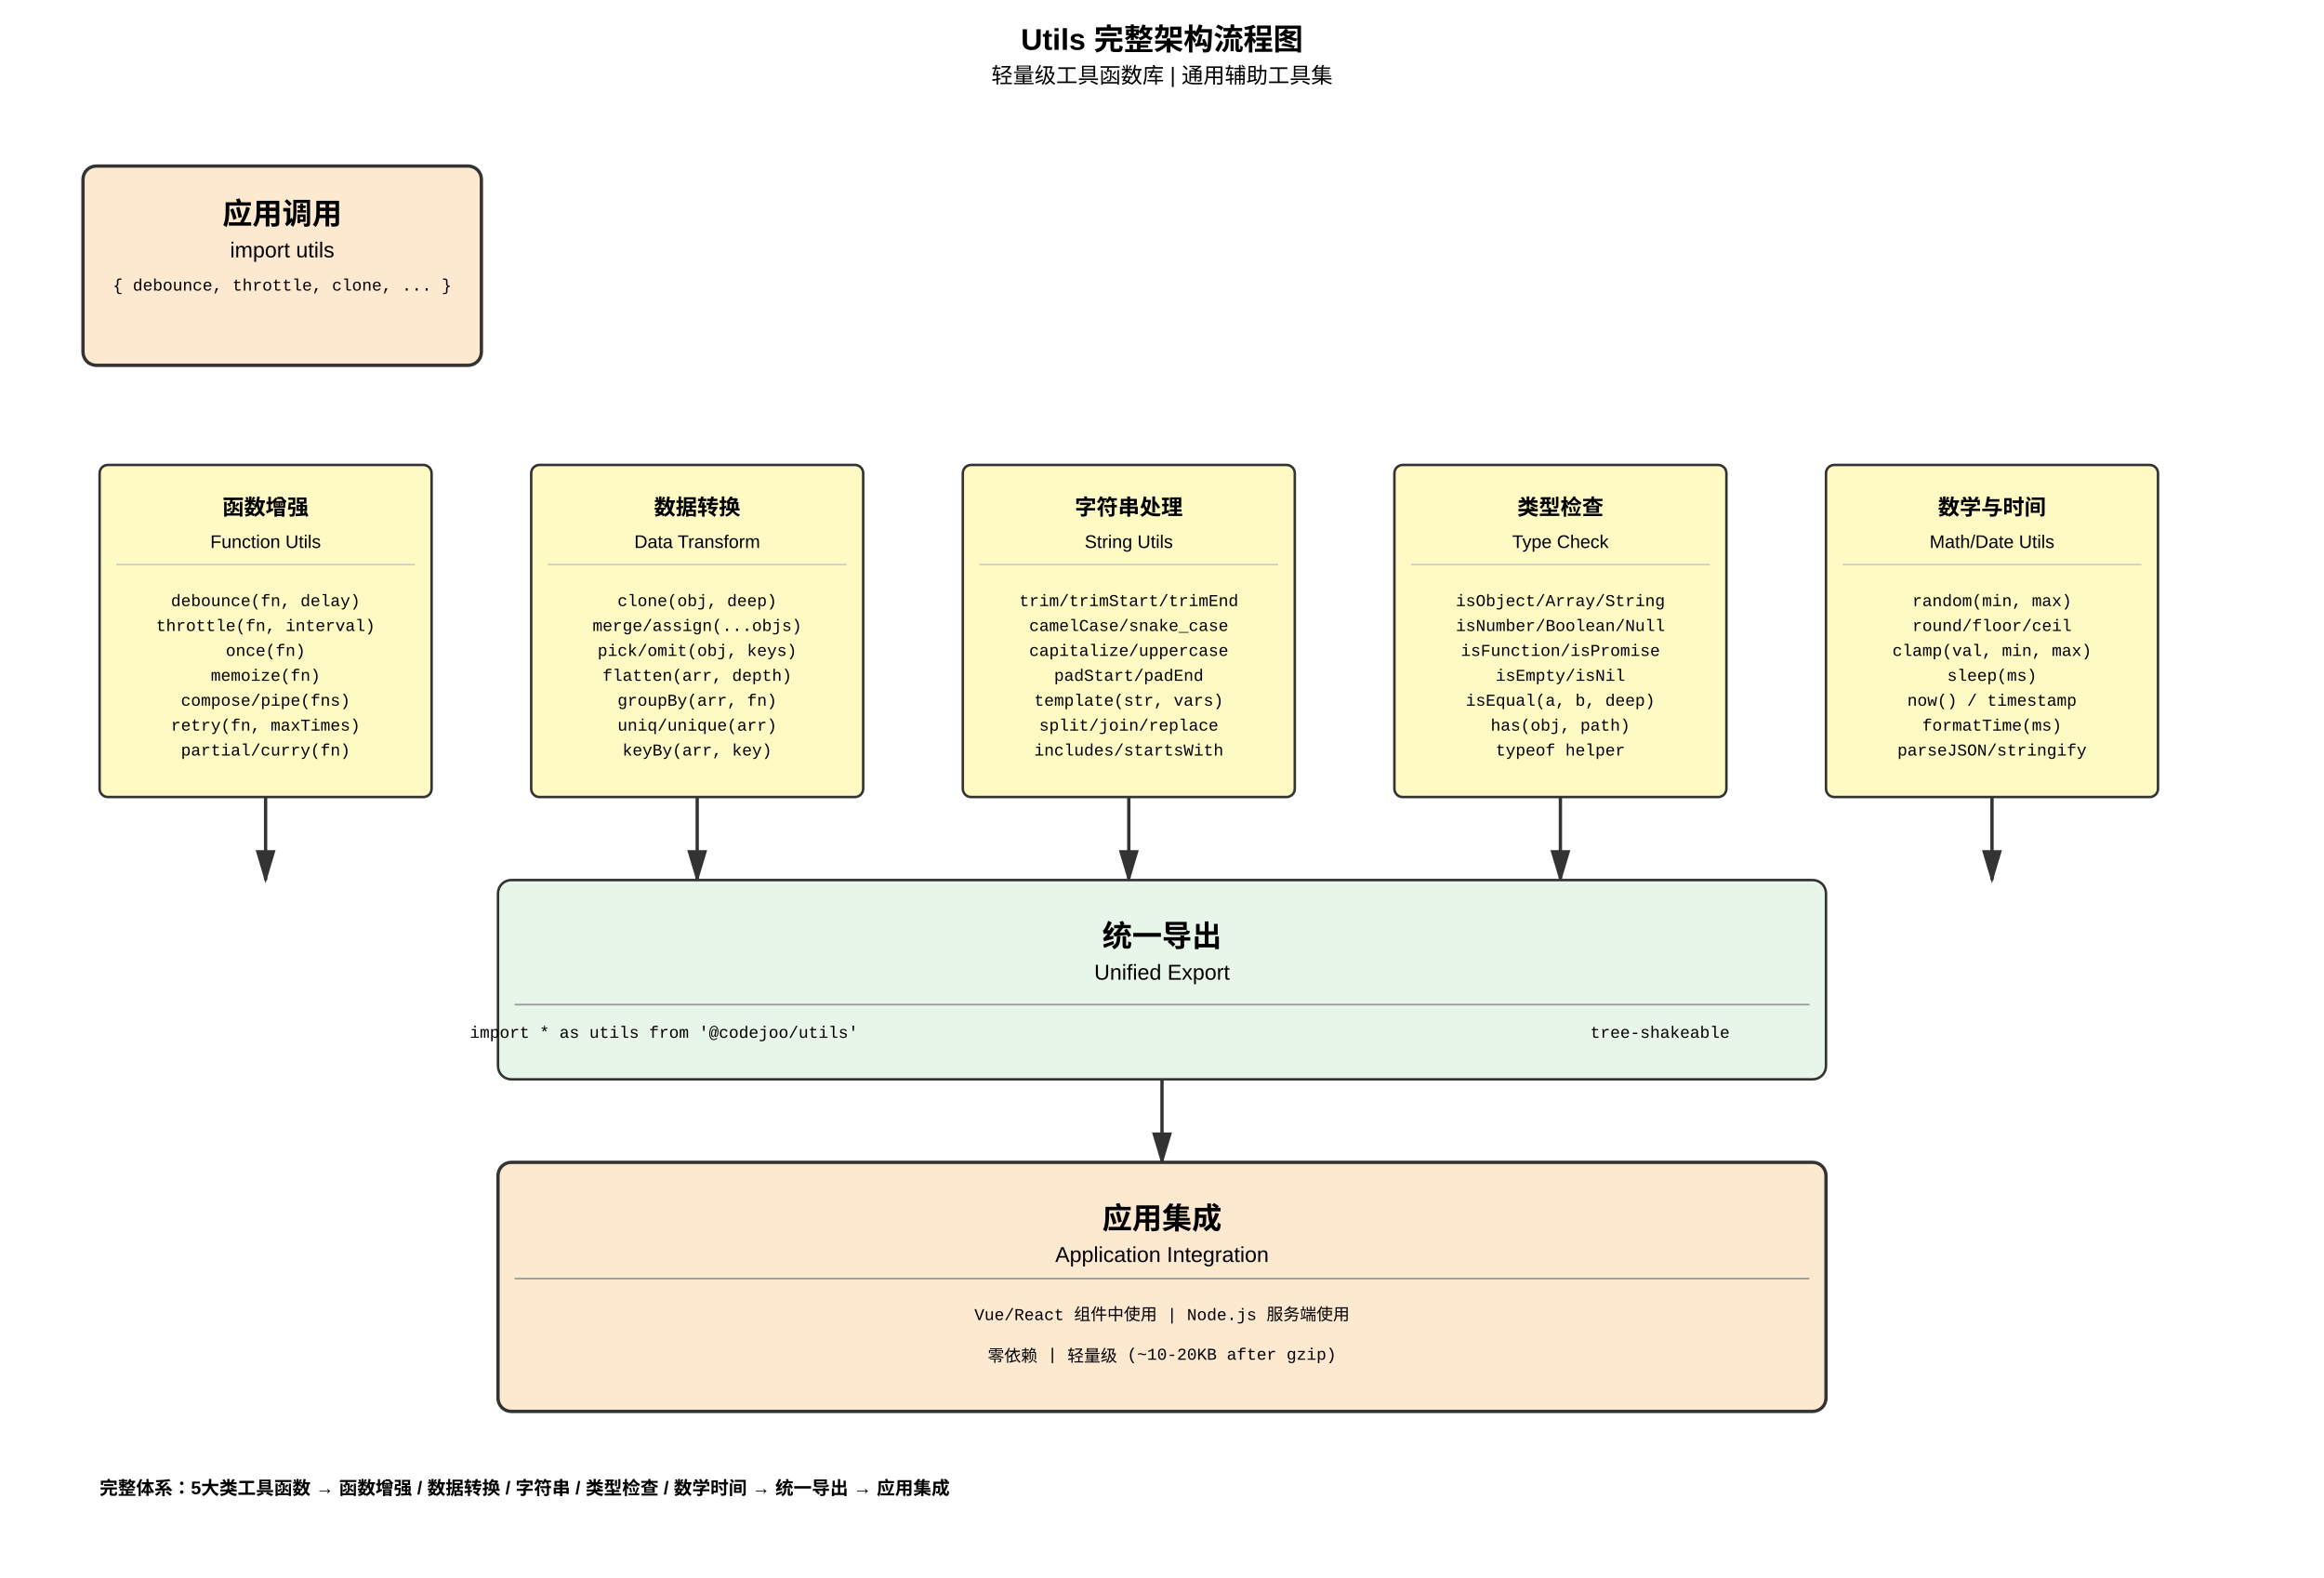
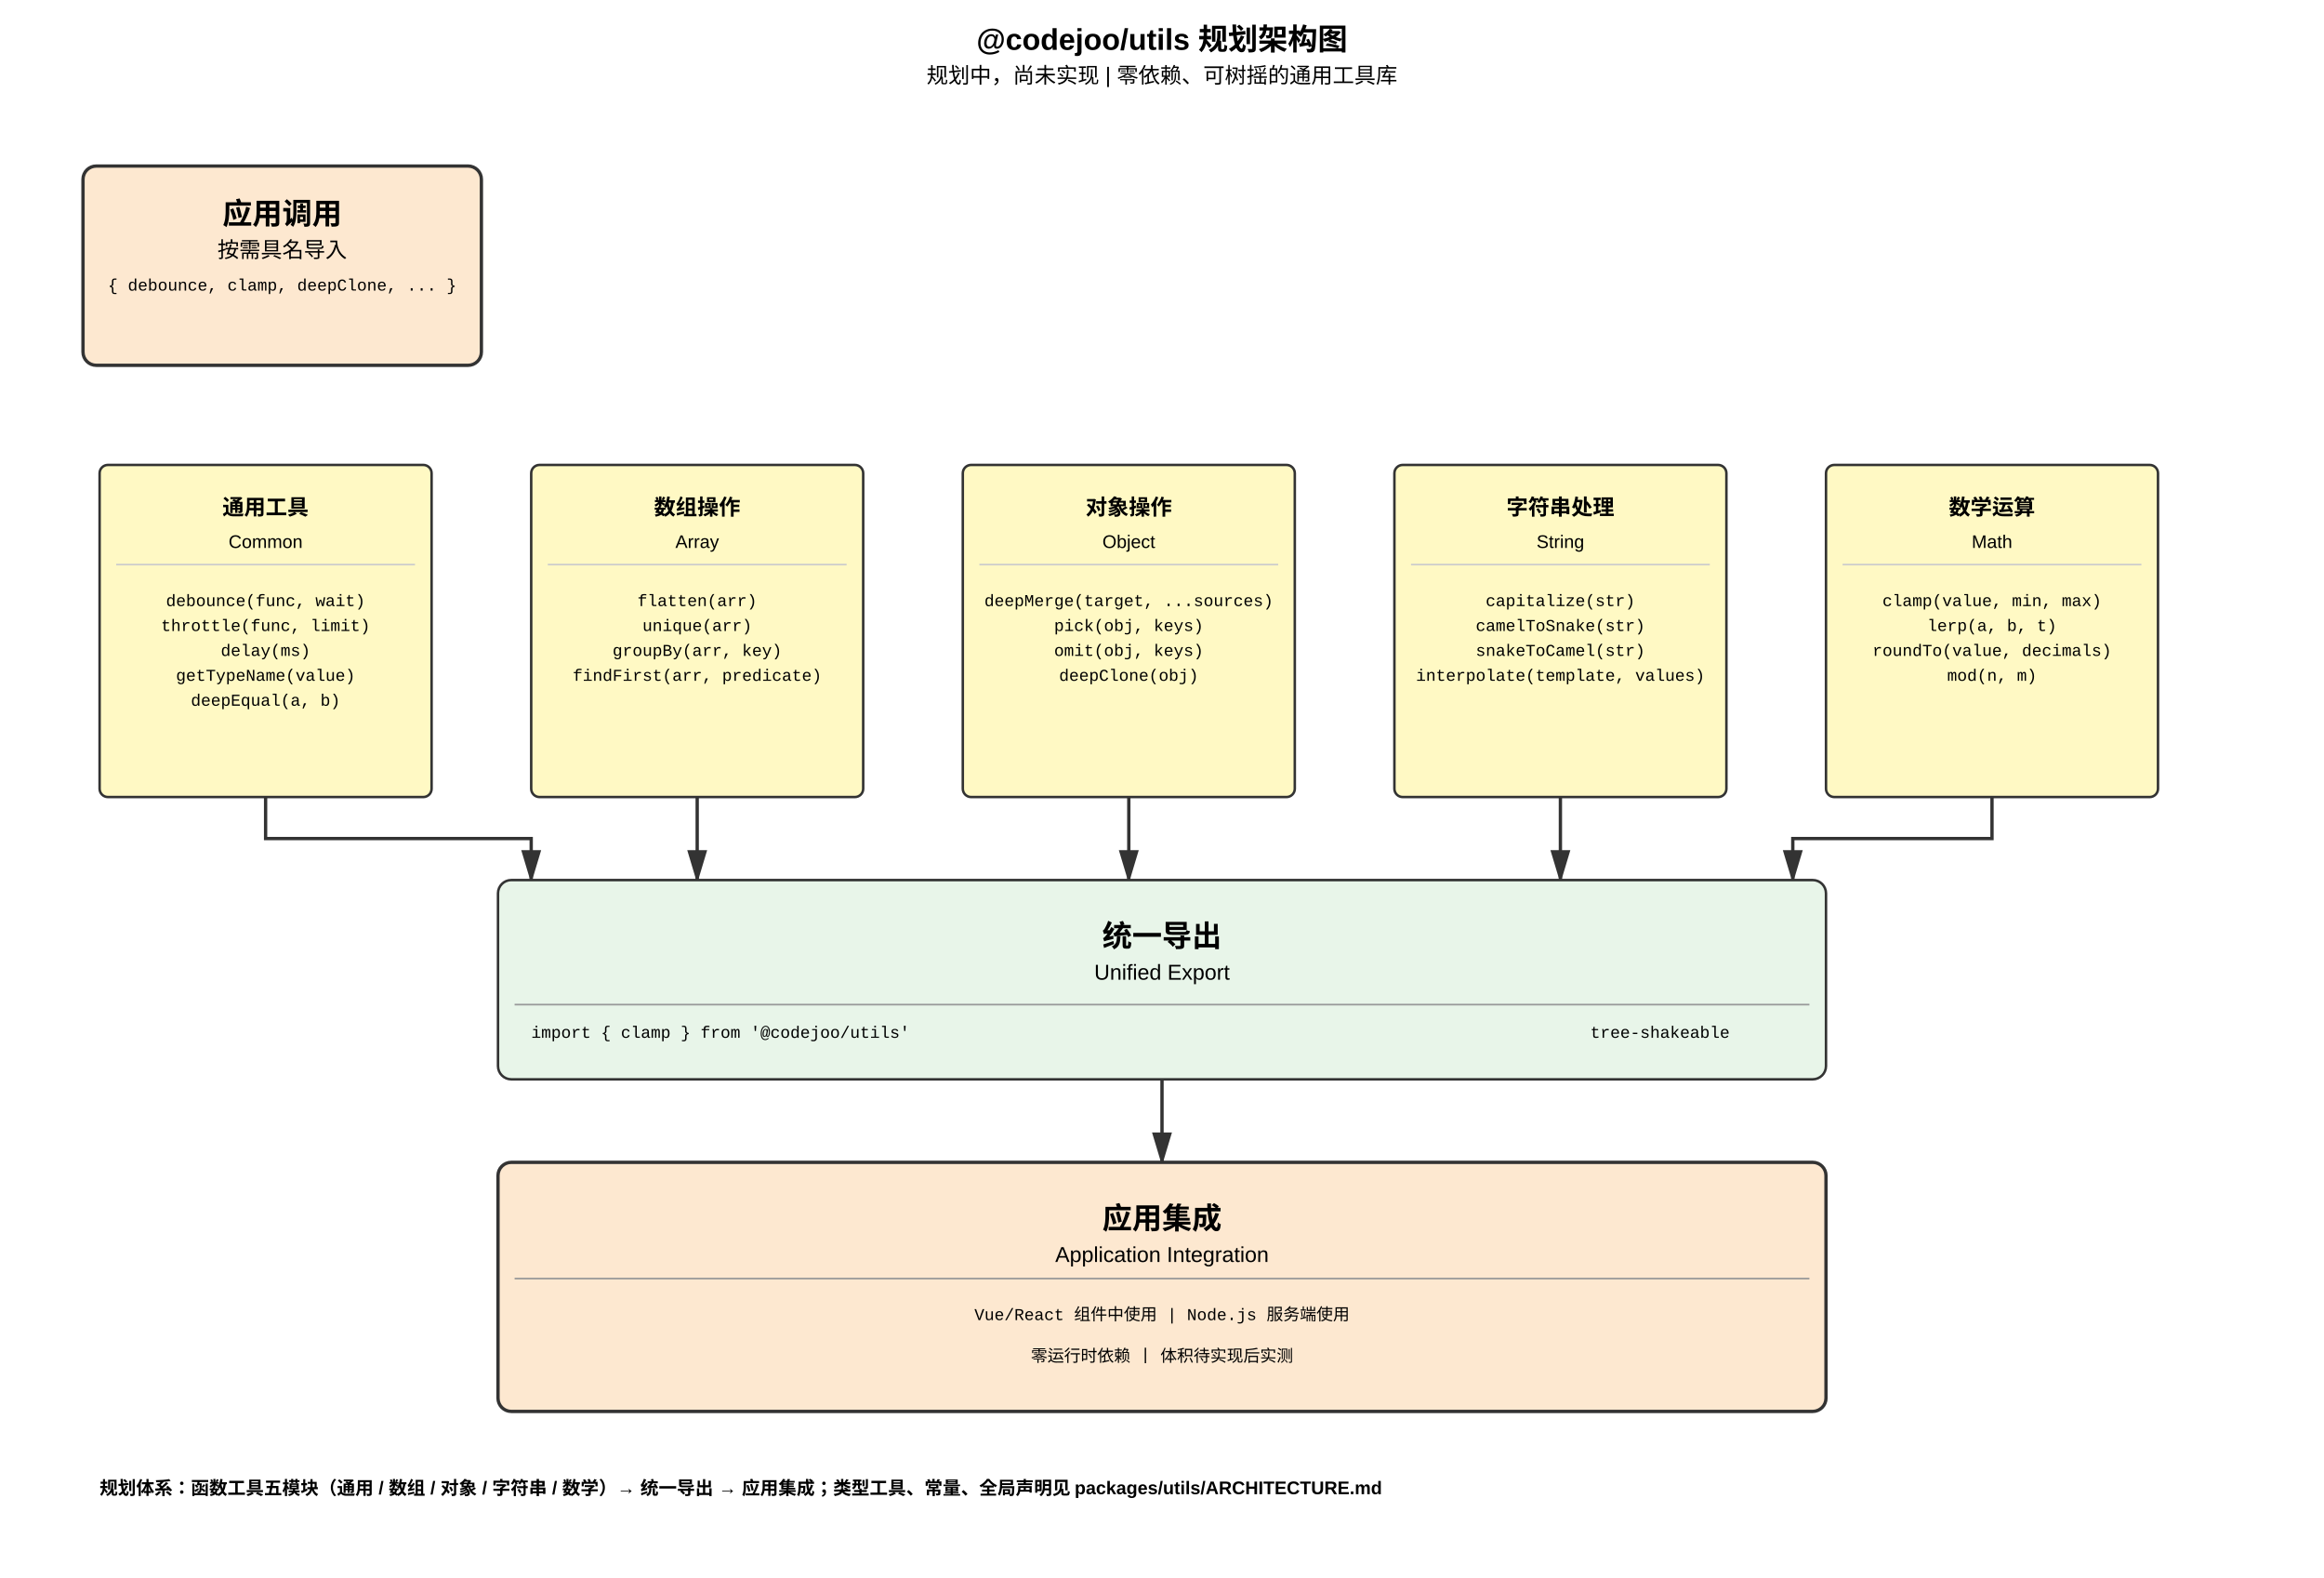
- <svg xmlns="http://www.w3.org/2000/svg" viewBox="0 0 1400 950">
+ <svg xmlns="http://www.w3.org/2000/svg" viewBox="0 0 1400 950" role="img" aria-labelledby="utils-title utils-desc" lang="zh-CN">
  <defs>
    <style>
+       text { font-family: Arial, sans-serif; text-anchor: middle; }
+       .start { text-anchor: start; }
      .box { fill: #FDE8D0; stroke: #333; stroke-width: 2; }
      .box-api { fill: #E8F5E9; stroke: #333; stroke-width: 1.5; }
      .box-plugin { fill: #FFF9C4; stroke: #333; stroke-width: 1.5; }
-       .text-title { font-size: 18px; font-weight: bold; font-family: Arial; }
-       .text-label { font-size: 13px; font-family: Arial; }
-       .text-small { font-size: 11px; font-family: Arial; }
+       .text-title { font-size: 18px; font-weight: bold; }
+       .text-label { font-size: 13px; }
+       .text-head { font-size: 13px; font-weight: bold; }
+       .text-small { font-size: 11px; }
      .text-api { font-size: 10px; font-family: 'Courier New', monospace; }
+       .sep { stroke: #ccc; stroke-width: 1; }
+       .sep-wide { stroke: #999; stroke-width: 1; }
      .arrow { stroke: #333; stroke-width: 2; fill: none; marker-end: url(#arrowhead); }
    </style>
    <marker id="arrowhead" markerWidth="10" markerHeight="10" refX="9" refY="3" orient="auto">
      <polygon points="0 0, 10 3, 0 6" fill="#333" />
    </marker>
  </defs>
-   <text x="700" y="30" text-anchor="middle" class="text-title">Utils 完整架构流程图</text>
-   <text x="700" y="50" text-anchor="middle" class="text-label">轻量级工具函数库 | 通用辅助工具集</text>
+   <text x="700" y="30" class="text-title">@codejoo/utils 规划架构图</text>
+   <text x="700" y="50" class="text-label">规划中，尚未实现 | 零依赖、可树摇的通用工具库</text>
  <rect x="50" y="100" width="240" height="120" class="box" rx="8" />
-   <text x="170" y="135" text-anchor="middle" class="text-title">应用调用</text>
-   <text x="170" y="155" text-anchor="middle" class="text-label">import utils</text>
-   <text x="170" y="175" text-anchor="middle" class="text-api">{ debounce, throttle, clone, ... }</text>
+   <text x="170" y="135" class="text-title">应用调用</text>
+   <text x="170" y="155" class="text-label">按需具名导入</text>
+   <text x="170" y="175" class="text-api">{ debounce, clamp, deepClone, ... }</text>
  <rect x="60" y="280" width="200" height="200" class="box-plugin" rx="5" />
-   <text x="160" y="310" text-anchor="middle" class="text-label" font-weight="bold">函数增强</text>
-   <text x="160" y="330" text-anchor="middle" class="text-small">Function Utils</text>
-   <line x1="70" y1="340" x2="250" y2="340" stroke="#ccc" stroke-width="1" />
-   <text x="160" y="365" text-anchor="middle" class="text-api">debounce(fn, delay)</text>
-   <text x="160" y="380" text-anchor="middle" class="text-api">throttle(fn, interval)</text>
-   <text x="160" y="395" text-anchor="middle" class="text-api">once(fn)</text>
-   <text x="160" y="410" text-anchor="middle" class="text-api">memoize(fn)</text>
-   <text x="160" y="425" text-anchor="middle" class="text-api">compose/pipe(fns)</text>
-   <text x="160" y="440" text-anchor="middle" class="text-api">retry(fn, maxTimes)</text>
-   <text x="160" y="455" text-anchor="middle" class="text-api">partial/curry(fn)</text>
+   <text x="160" y="310" class="text-head">通用工具</text>
+   <text x="160" y="330" class="text-small">Common</text>
+   <line x1="70" y1="340" x2="250" y2="340" class="sep" />
+   <text x="160" y="365" class="text-api">debounce(func, wait)</text>
+   <text x="160" y="380" class="text-api">throttle(func, limit)</text>
+   <text x="160" y="395" class="text-api">delay(ms)</text>
+   <text x="160" y="410" class="text-api">getTypeName(value)</text>
+   <text x="160" y="425" class="text-api">deepEqual(a, b)</text>
  <rect x="320" y="280" width="200" height="200" class="box-plugin" rx="5" />
-   <text x="420" y="310" text-anchor="middle" class="text-label" font-weight="bold">数据转换</text>
-   <text x="420" y="330" text-anchor="middle" class="text-small">Data Transform</text>
-   <line x1="330" y1="340" x2="510" y2="340" stroke="#ccc" stroke-width="1" />
-   <text x="420" y="365" text-anchor="middle" class="text-api">clone(obj, deep)</text>
-   <text x="420" y="380" text-anchor="middle" class="text-api">merge/assign(...objs)</text>
-   <text x="420" y="395" text-anchor="middle" class="text-api">pick/omit(obj, keys)</text>
-   <text x="420" y="410" text-anchor="middle" class="text-api">flatten(arr, depth)</text>
-   <text x="420" y="425" text-anchor="middle" class="text-api">groupBy(arr, fn)</text>
-   <text x="420" y="440" text-anchor="middle" class="text-api">uniq/unique(arr)</text>
-   <text x="420" y="455" text-anchor="middle" class="text-api">keyBy(arr, key)</text>
+   <text x="420" y="310" class="text-head">数组操作</text>
+   <text x="420" y="330" class="text-small">Array</text>
+   <line x1="330" y1="340" x2="510" y2="340" class="sep" />
+   <text x="420" y="365" class="text-api">flatten(arr)</text>
+   <text x="420" y="380" class="text-api">unique(arr)</text>
+   <text x="420" y="395" class="text-api">groupBy(arr, key)</text>
+   <text x="420" y="410" class="text-api">findFirst(arr, predicate)</text>
  <rect x="580" y="280" width="200" height="200" class="box-plugin" rx="5" />
-   <text x="680" y="310" text-anchor="middle" class="text-label" font-weight="bold">字符串处理</text>
-   <text x="680" y="330" text-anchor="middle" class="text-small">String Utils</text>
-   <line x1="590" y1="340" x2="770" y2="340" stroke="#ccc" stroke-width="1" />
-   <text x="680" y="365" text-anchor="middle" class="text-api">trim/trimStart/trimEnd</text>
-   <text x="680" y="380" text-anchor="middle" class="text-api">camelCase/snake_case</text>
-   <text x="680" y="395" text-anchor="middle" class="text-api">capitalize/uppercase</text>
-   <text x="680" y="410" text-anchor="middle" class="text-api">padStart/padEnd</text>
-   <text x="680" y="425" text-anchor="middle" class="text-api">template(str, vars)</text>
-   <text x="680" y="440" text-anchor="middle" class="text-api">split/join/replace</text>
-   <text x="680" y="455" text-anchor="middle" class="text-api">includes/startsWith</text>
+   <text x="680" y="310" class="text-head">对象操作</text>
+   <text x="680" y="330" class="text-small">Object</text>
+   <line x1="590" y1="340" x2="770" y2="340" class="sep" />
+   <text x="680" y="365" class="text-api">deepMerge(target, ...sources)</text>
+   <text x="680" y="380" class="text-api">pick(obj, keys)</text>
+   <text x="680" y="395" class="text-api">omit(obj, keys)</text>
+   <text x="680" y="410" class="text-api">deepClone(obj)</text>
  <rect x="840" y="280" width="200" height="200" class="box-plugin" rx="5" />
-   <text x="940" y="310" text-anchor="middle" class="text-label" font-weight="bold">类型检查</text>
-   <text x="940" y="330" text-anchor="middle" class="text-small">Type Check</text>
-   <line x1="850" y1="340" x2="1030" y2="340" stroke="#ccc" stroke-width="1" />
-   <text x="940" y="365" text-anchor="middle" class="text-api">isObject/Array/String</text>
-   <text x="940" y="380" text-anchor="middle" class="text-api">isNumber/Boolean/Null</text>
-   <text x="940" y="395" text-anchor="middle" class="text-api">isFunction/isPromise</text>
-   <text x="940" y="410" text-anchor="middle" class="text-api">isEmpty/isNil</text>
-   <text x="940" y="425" text-anchor="middle" class="text-api">isEqual(a, b, deep)</text>
-   <text x="940" y="440" text-anchor="middle" class="text-api">has(obj, path)</text>
-   <text x="940" y="455" text-anchor="middle" class="text-api">typeof helper</text>
+   <text x="940" y="310" class="text-head">字符串处理</text>
+   <text x="940" y="330" class="text-small">String</text>
+   <line x1="850" y1="340" x2="1030" y2="340" class="sep" />
+   <text x="940" y="365" class="text-api">capitalize(str)</text>
+   <text x="940" y="380" class="text-api">camelToSnake(str)</text>
+   <text x="940" y="395" class="text-api">snakeToCamel(str)</text>
+   <text x="940" y="410" class="text-api">interpolate(template, values)</text>
  <rect x="1100" y="280" width="200" height="200" class="box-plugin" rx="5" />
-   <text x="1200" y="310" text-anchor="middle" class="text-label" font-weight="bold">数学与时间</text>
-   <text x="1200" y="330" text-anchor="middle" class="text-small">Math/Date Utils</text>
-   <line x1="1110" y1="340" x2="1290" y2="340" stroke="#ccc" stroke-width="1" />
-   <text x="1200" y="365" text-anchor="middle" class="text-api">random(min, max)</text>
-   <text x="1200" y="380" text-anchor="middle" class="text-api">round/floor/ceil</text>
-   <text x="1200" y="395" text-anchor="middle" class="text-api">clamp(val, min, max)</text>
-   <text x="1200" y="410" text-anchor="middle" class="text-api">sleep(ms)</text>
-   <text x="1200" y="425" text-anchor="middle" class="text-api">now() / timestamp</text>
-   <text x="1200" y="440" text-anchor="middle" class="text-api">formatTime(ms)</text>
-   <text x="1200" y="455" text-anchor="middle" class="text-api">parseJSON/stringify</text>
-   <path d="M 160 480 L 160 530" class="arrow" />
+   <text x="1200" y="310" class="text-head">数学运算</text>
+   <text x="1200" y="330" class="text-small">Math</text>
+   <line x1="1110" y1="340" x2="1290" y2="340" class="sep" />
+   <text x="1200" y="365" class="text-api">clamp(value, min, max)</text>
+   <text x="1200" y="380" class="text-api">lerp(a, b, t)</text>
+   <text x="1200" y="395" class="text-api">roundTo(value, decimals)</text>
+   <text x="1200" y="410" class="text-api">mod(n, m)</text>
+   <path d="M 160 480 V 505 H 320 V 530" class="arrow" />
  <path d="M 420 480 L 420 530" class="arrow" />
  <path d="M 680 480 L 680 530" class="arrow" />
  <path d="M 940 480 L 940 530" class="arrow" />
-   <path d="M 1200 480 L 1200 530" class="arrow" />
+   <path d="M 1200 480 V 505 H 1080 V 530" class="arrow" />
  <rect x="300" y="530" width="800" height="120" class="box-api" rx="8" />
-   <text x="700" y="570" text-anchor="middle" class="text-title">统一导出</text>
-   <text x="700" y="590" text-anchor="middle" class="text-label">Unified Export</text>
-   <line x1="310" y1="605" x2="1090" y2="605" stroke="#999" stroke-width="1" />
-   <text x="400" y="625" text-anchor="middle" class="text-api">import * as utils from '@codejoo/utils'</text>
-   <text x="1000" y="625" text-anchor="middle" class="text-api">tree-shakeable</text>
+   <text x="700" y="570" class="text-title">统一导出</text>
+   <text x="700" y="590" class="text-label">Unified Export</text>
+   <line x1="310" y1="605" x2="1090" y2="605" class="sep-wide" />
+   <text x="320" y="625" class="text-api start">import { clamp } from '@codejoo/utils'</text>
+   <text x="1000" y="625" class="text-api">tree-shakeable</text>
  <path d="M 700 650 L 700 700" class="arrow" />
  <rect x="300" y="700" width="800" height="150" class="box" rx="8" />
-   <text x="700" y="740" text-anchor="middle" class="text-title">应用集成</text>
-   <text x="700" y="760" text-anchor="middle" class="text-label">Application Integration</text>
-   <line x1="310" y1="770" x2="1090" y2="770" stroke="#999" stroke-width="1" />
-   <text x="700" y="795" text-anchor="middle" class="text-api">Vue/React 组件中使用 | Node.js 服务端使用</text>
-   <text x="700" y="820" text-anchor="middle" class="text-api">零依赖 | 轻量级 (~10-20KB after gzip)</text>
-   <text x="60" y="900" class="text-small" font-weight="bold">完整体系：5大类工具函数 → 函数增强 / 数据转换 / 字符串 / 类型检查 / 数学时间 → 统一导出 → 应用集成</text>
+   <text x="700" y="740" class="text-title">应用集成</text>
+   <text x="700" y="760" class="text-label">Application Integration</text>
+   <line x1="310" y1="770" x2="1090" y2="770" class="sep-wide" />
+   <text x="700" y="795" class="text-api">Vue/React 组件中使用 | Node.js 服务端使用</text>
+   <text x="700" y="820" class="text-api">零运行时依赖 | 体积待实现后实测</text>
+   <text x="60" y="900" class="text-small start" font-weight="bold">规划体系：函数工具五模块（通用 / 数组 / 对象 / 字符串 / 数学）→ 统一导出 → 应用集成；类型工具、常量、全局声明见 packages/utils/ARCHITECTURE.md</text>
</svg>
